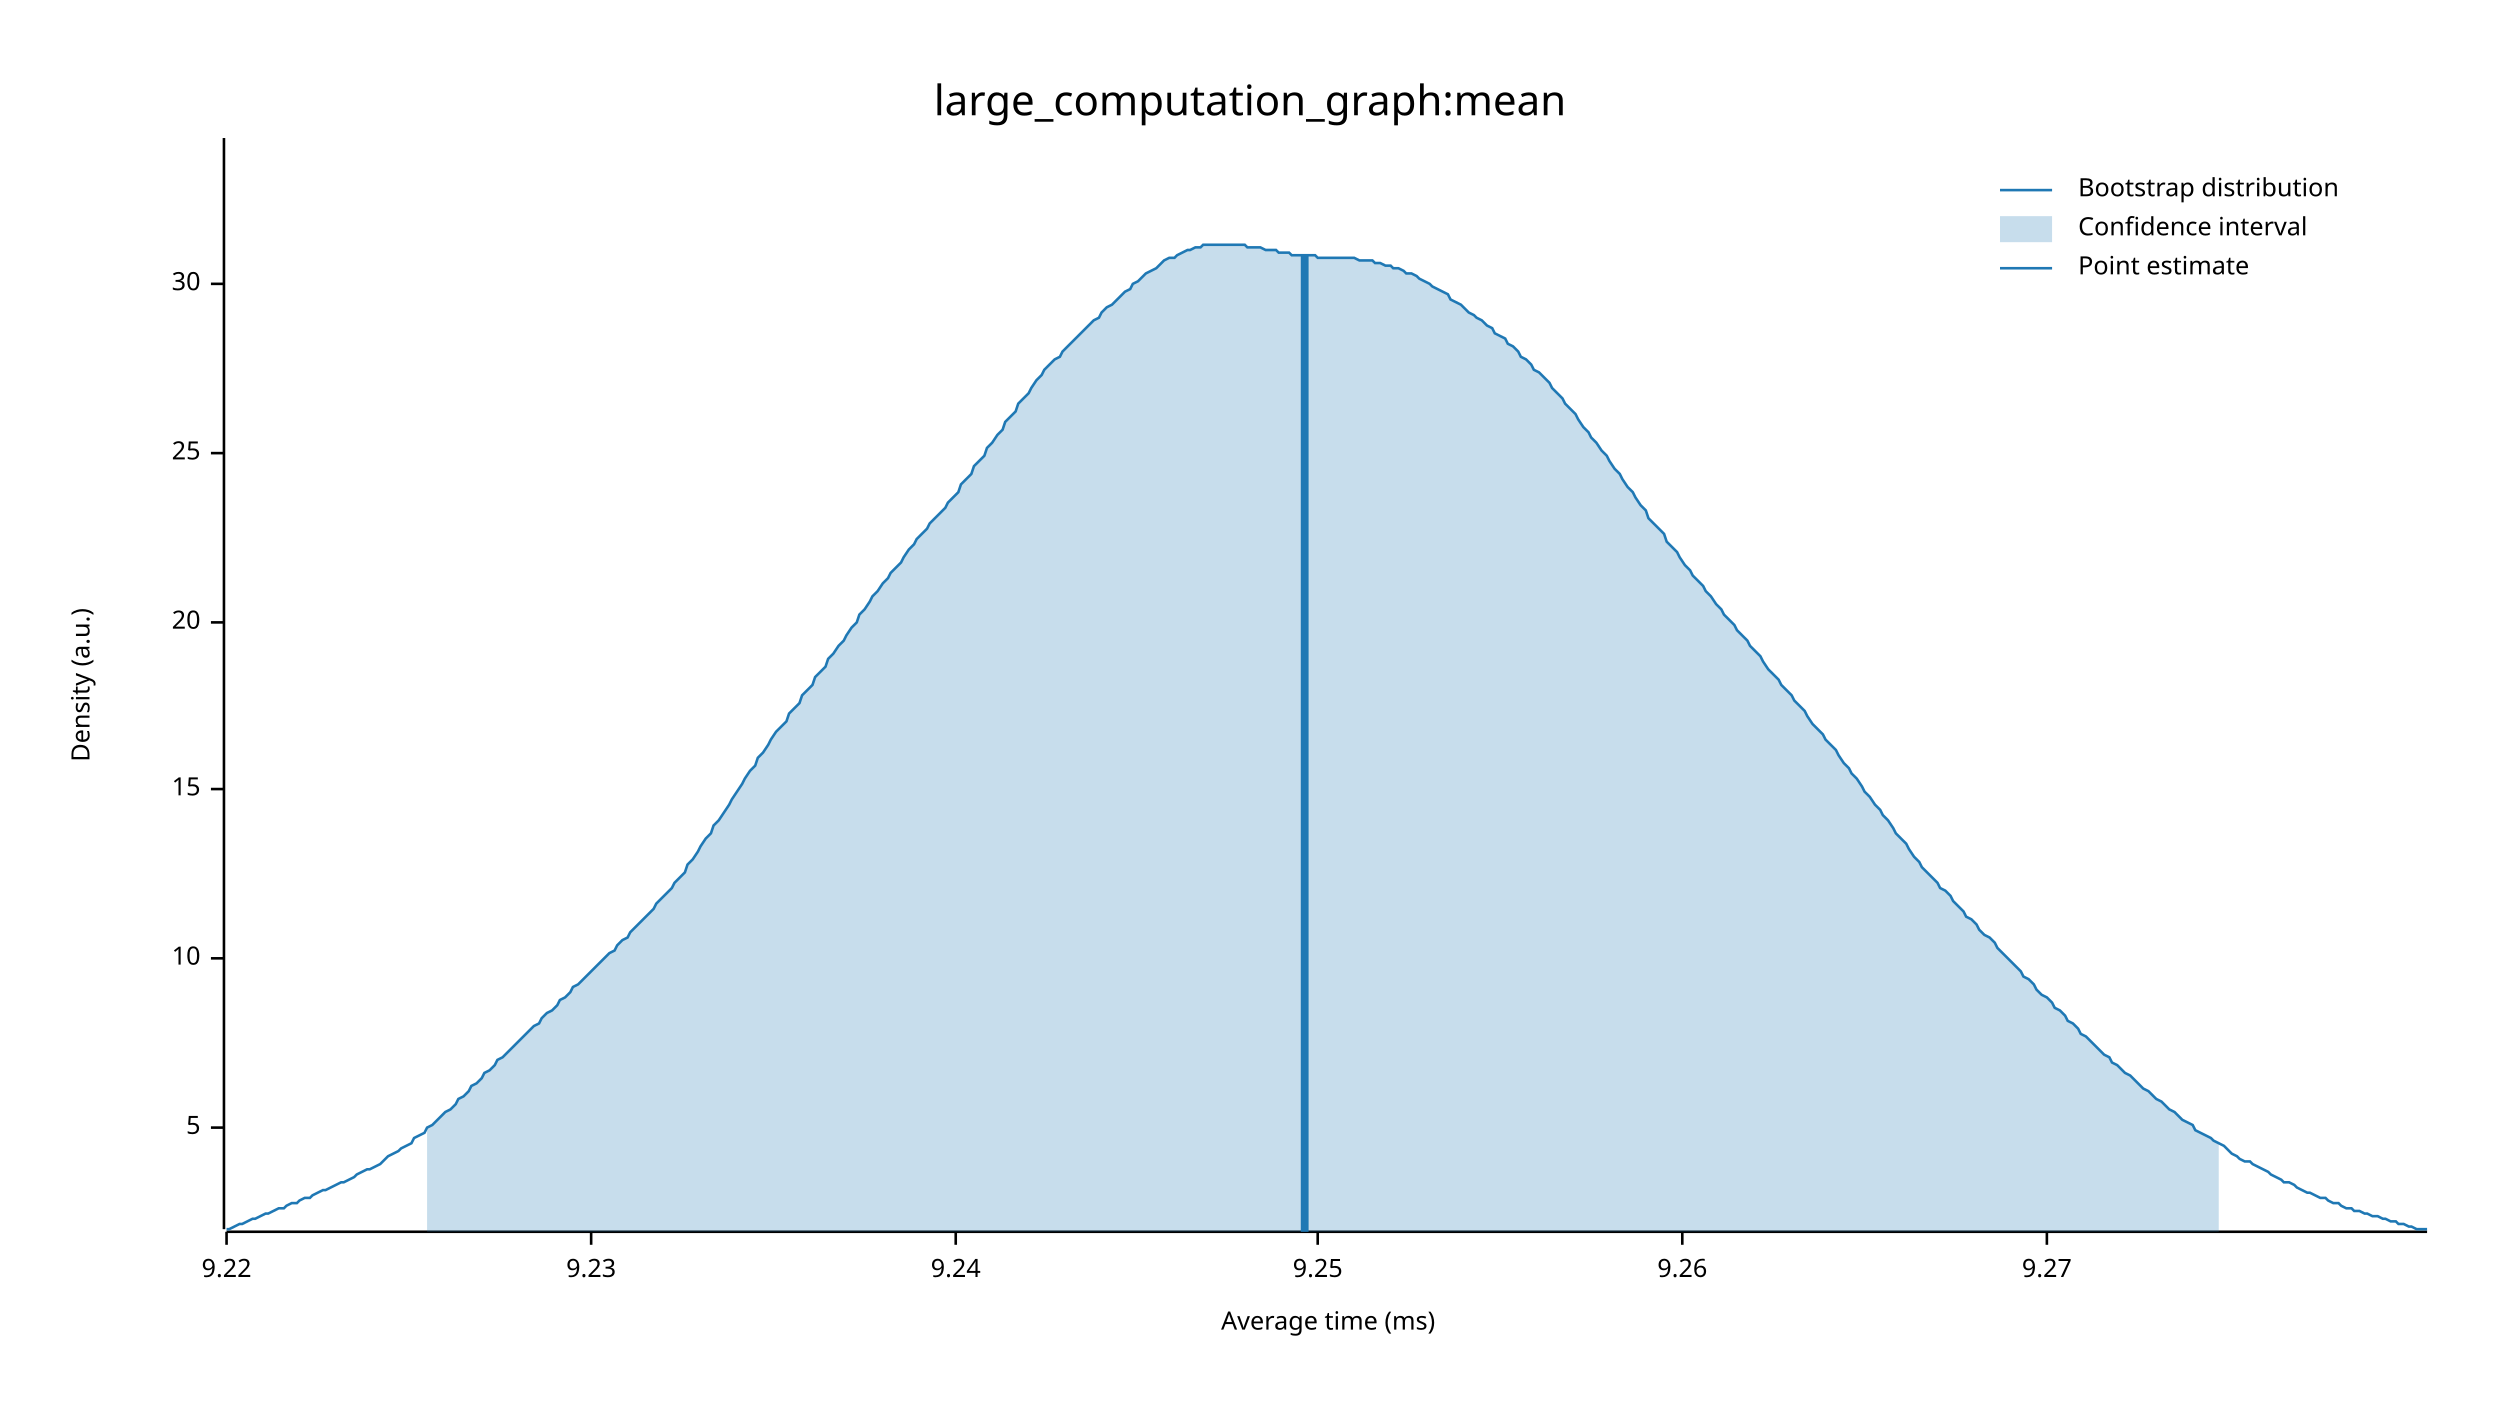
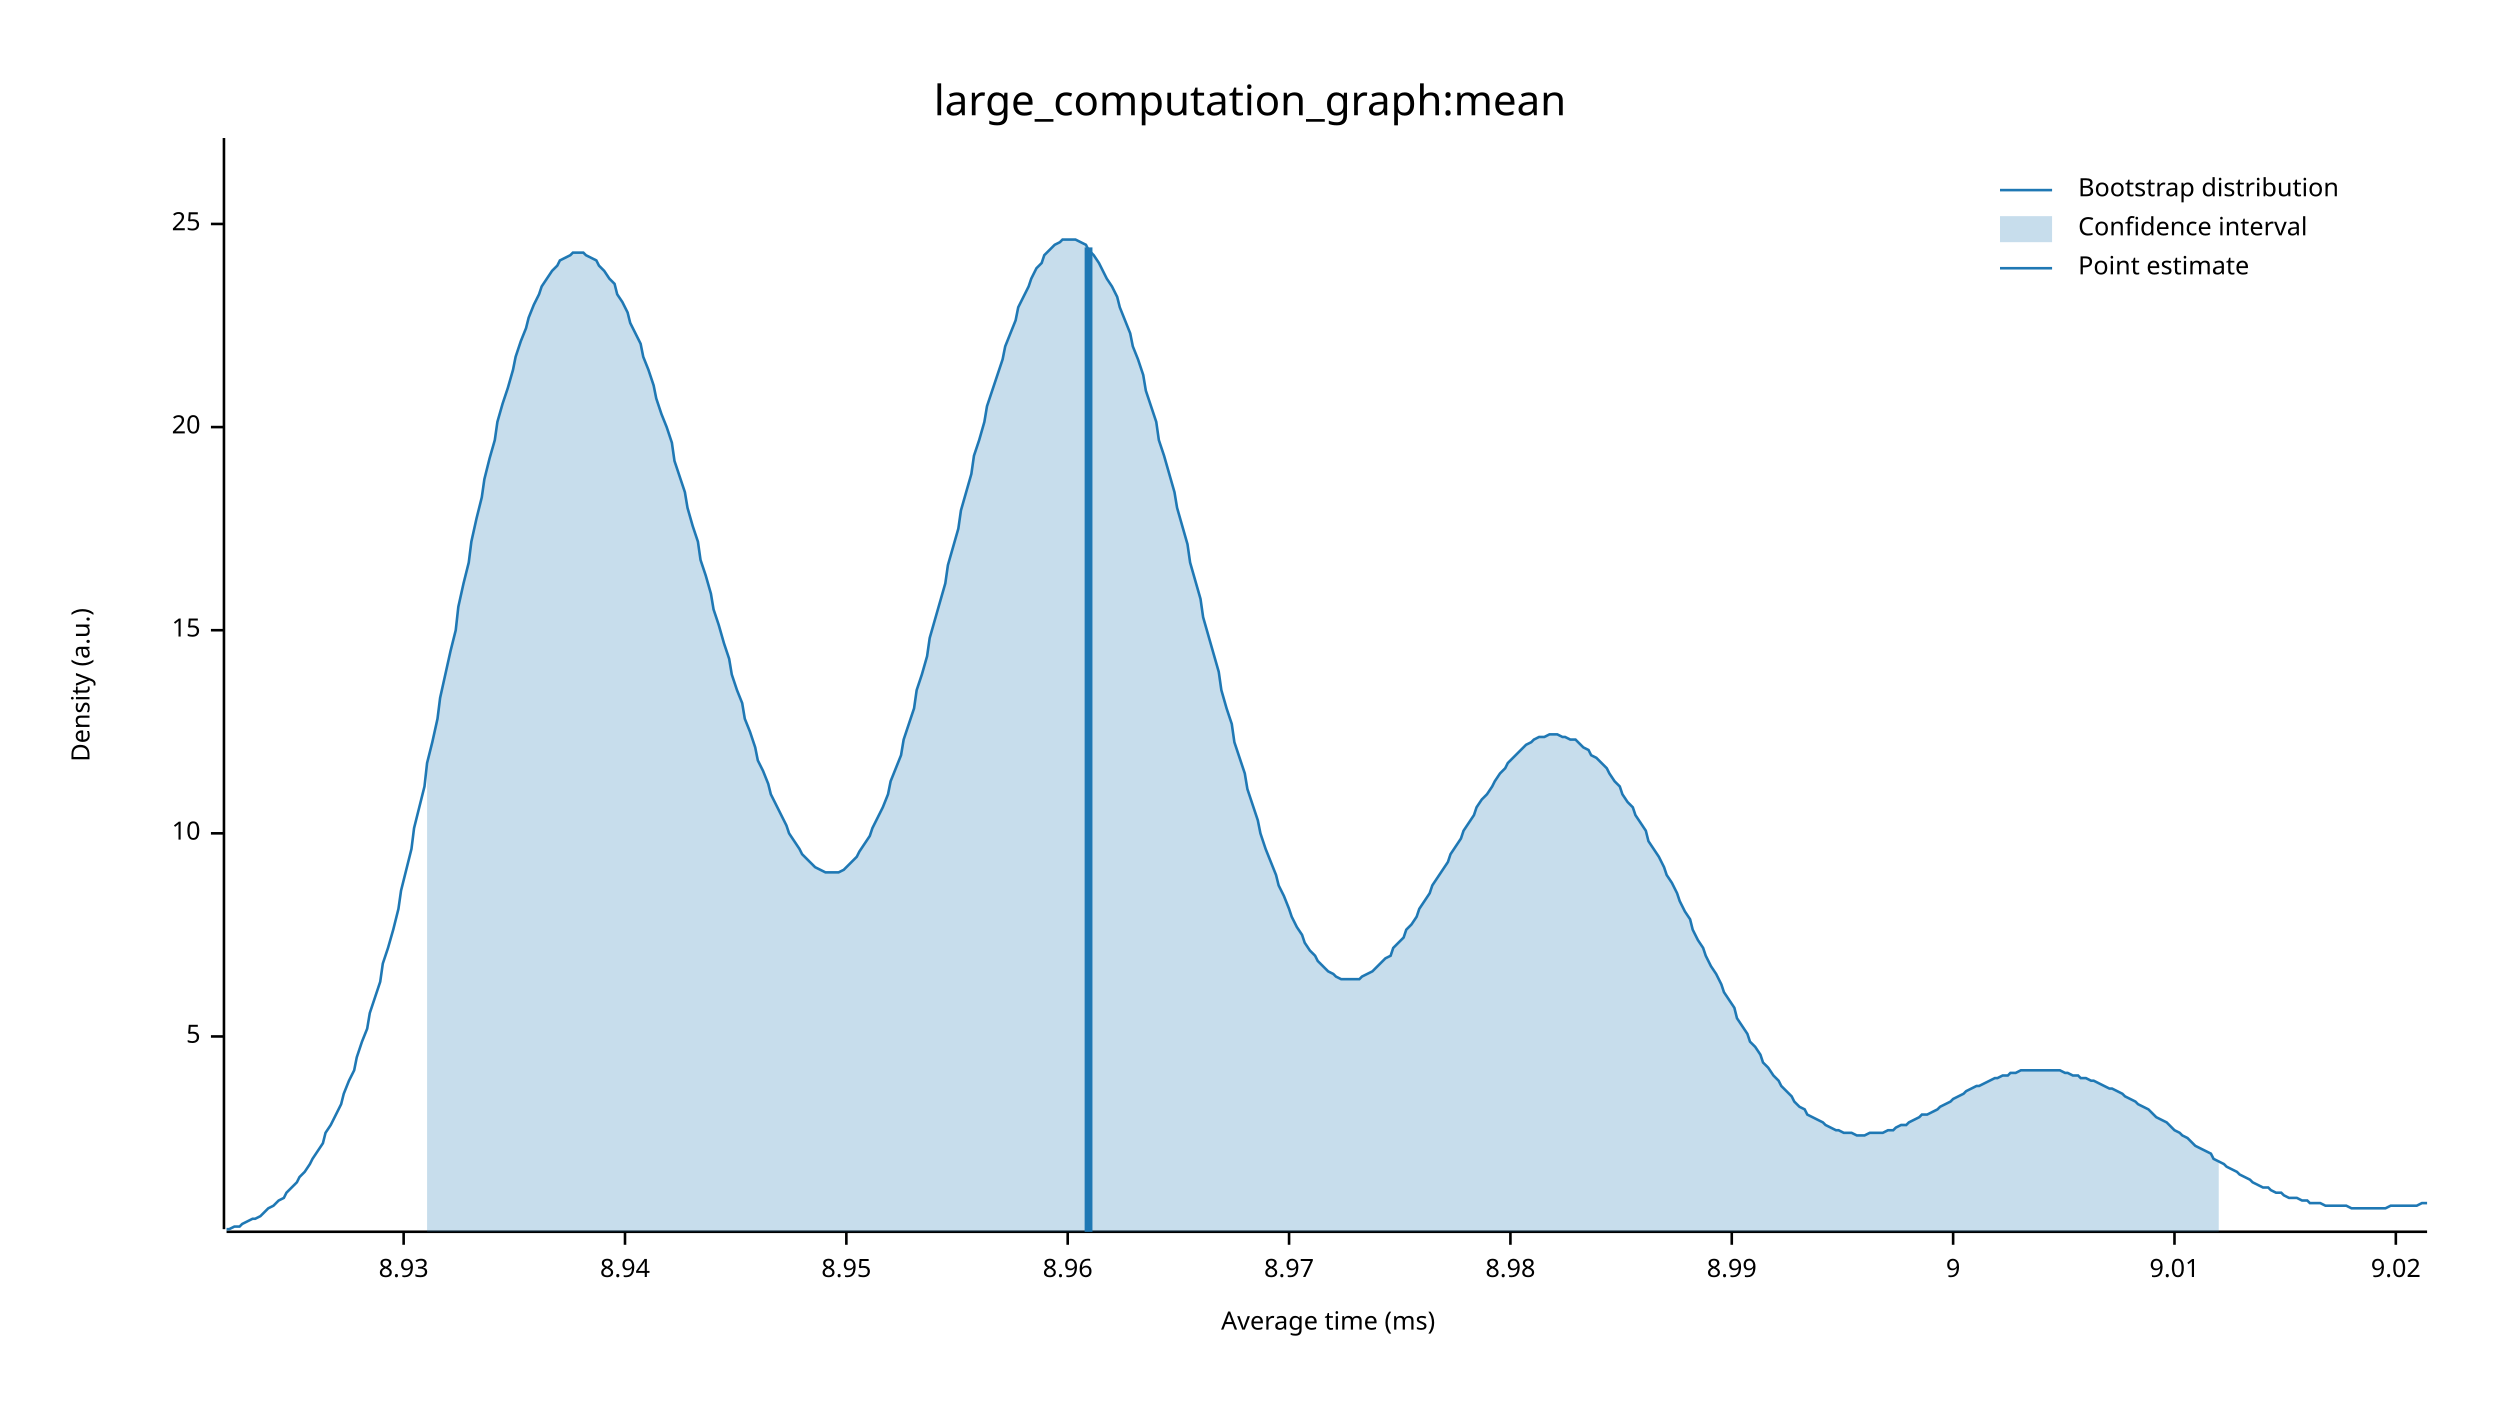
<svg xmlns="http://www.w3.org/2000/svg" width="960" height="540" viewBox="0 0 960 540">
  <text x="480" y="32" dy="0.76em" text-anchor="middle" font-family="sans-serif" font-size="16.129" opacity="1" fill="#000000">
large_computation_graph:mean
</text>
  <text x="27" y="263" dy="0.76em" text-anchor="middle" font-family="sans-serif" font-size="9.677" opacity="1" fill="#000000" transform="rotate(270, 27, 263)">
Density (a.u.)
</text>
  <text x="510" y="513" dy="-0.5ex" text-anchor="middle" font-family="sans-serif" font-size="9.677" opacity="1" fill="#000000">
Average time (ms)
</text>
  <polyline fill="none" opacity="1" stroke="#000000" stroke-width="1" points="86,53 86,472 " />
-   <text x="77" y="433" dy="0.5ex" text-anchor="end" font-family="sans-serif" font-size="9.677" opacity="1" fill="#000000">
+   <text x="77" y="398" dy="0.5ex" text-anchor="end" font-family="sans-serif" font-size="9.677" opacity="1" fill="#000000">
5
</text>
-   <polyline fill="none" opacity="1" stroke="#000000" stroke-width="1" points="81,433 86,433 " />
-   <text x="77" y="368" dy="0.5ex" text-anchor="end" font-family="sans-serif" font-size="9.677" opacity="1" fill="#000000">
+   <polyline fill="none" opacity="1" stroke="#000000" stroke-width="1" points="81,398 86,398 " />
+   <text x="77" y="320" dy="0.5ex" text-anchor="end" font-family="sans-serif" font-size="9.677" opacity="1" fill="#000000">
10
</text>
-   <polyline fill="none" opacity="1" stroke="#000000" stroke-width="1" points="81,368 86,368 " />
-   <text x="77" y="303" dy="0.5ex" text-anchor="end" font-family="sans-serif" font-size="9.677" opacity="1" fill="#000000">
+   <polyline fill="none" opacity="1" stroke="#000000" stroke-width="1" points="81,320 86,320 " />
+   <text x="77" y="242" dy="0.5ex" text-anchor="end" font-family="sans-serif" font-size="9.677" opacity="1" fill="#000000">
15
</text>
-   <polyline fill="none" opacity="1" stroke="#000000" stroke-width="1" points="81,303 86,303 " />
-   <text x="77" y="239" dy="0.5ex" text-anchor="end" font-family="sans-serif" font-size="9.677" opacity="1" fill="#000000">
+   <polyline fill="none" opacity="1" stroke="#000000" stroke-width="1" points="81,242 86,242 " />
+   <text x="77" y="164" dy="0.5ex" text-anchor="end" font-family="sans-serif" font-size="9.677" opacity="1" fill="#000000">
20
</text>
-   <polyline fill="none" opacity="1" stroke="#000000" stroke-width="1" points="81,239 86,239 " />
-   <text x="77" y="174" dy="0.5ex" text-anchor="end" font-family="sans-serif" font-size="9.677" opacity="1" fill="#000000">
+   <polyline fill="none" opacity="1" stroke="#000000" stroke-width="1" points="81,164 86,164 " />
+   <text x="77" y="86" dy="0.5ex" text-anchor="end" font-family="sans-serif" font-size="9.677" opacity="1" fill="#000000">
25
</text>
-   <polyline fill="none" opacity="1" stroke="#000000" stroke-width="1" points="81,174 86,174 " />
-   <text x="77" y="109" dy="0.5ex" text-anchor="end" font-family="sans-serif" font-size="9.677" opacity="1" fill="#000000">
- 30
+   <polyline fill="none" opacity="1" stroke="#000000" stroke-width="1" points="81,86 86,86 " />
+   <polyline fill="none" opacity="1" stroke="#000000" stroke-width="1" points="87,473 932,473 " />
+   <text x="155" y="483" dy="0.76em" text-anchor="middle" font-family="sans-serif" font-size="9.677" opacity="1" fill="#000000">
+ 8.93
</text>
-   <polyline fill="none" opacity="1" stroke="#000000" stroke-width="1" points="81,109 86,109 " />
-   <polyline fill="none" opacity="1" stroke="#000000" stroke-width="1" points="87,473 932,473 " />
-   <text x="87" y="483" dy="0.76em" text-anchor="middle" font-family="sans-serif" font-size="9.677" opacity="1" fill="#000000">
- 9.22
+   <polyline fill="none" opacity="1" stroke="#000000" stroke-width="1" points="155,473 155,478 " />
+   <text x="240" y="483" dy="0.76em" text-anchor="middle" font-family="sans-serif" font-size="9.677" opacity="1" fill="#000000">
+ 8.94
</text>
-   <polyline fill="none" opacity="1" stroke="#000000" stroke-width="1" points="87,473 87,478 " />
-   <text x="227" y="483" dy="0.76em" text-anchor="middle" font-family="sans-serif" font-size="9.677" opacity="1" fill="#000000">
- 9.23
+   <polyline fill="none" opacity="1" stroke="#000000" stroke-width="1" points="240,473 240,478 " />
+   <text x="325" y="483" dy="0.76em" text-anchor="middle" font-family="sans-serif" font-size="9.677" opacity="1" fill="#000000">
+ 8.95
</text>
-   <polyline fill="none" opacity="1" stroke="#000000" stroke-width="1" points="227,473 227,478 " />
-   <text x="367" y="483" dy="0.76em" text-anchor="middle" font-family="sans-serif" font-size="9.677" opacity="1" fill="#000000">
- 9.24
+   <polyline fill="none" opacity="1" stroke="#000000" stroke-width="1" points="325,473 325,478 " />
+   <text x="410" y="483" dy="0.76em" text-anchor="middle" font-family="sans-serif" font-size="9.677" opacity="1" fill="#000000">
+ 8.96
</text>
-   <polyline fill="none" opacity="1" stroke="#000000" stroke-width="1" points="367,473 367,478 " />
-   <text x="506" y="483" dy="0.76em" text-anchor="middle" font-family="sans-serif" font-size="9.677" opacity="1" fill="#000000">
- 9.25
+   <polyline fill="none" opacity="1" stroke="#000000" stroke-width="1" points="410,473 410,478 " />
+   <text x="495" y="483" dy="0.76em" text-anchor="middle" font-family="sans-serif" font-size="9.677" opacity="1" fill="#000000">
+ 8.97
</text>
-   <polyline fill="none" opacity="1" stroke="#000000" stroke-width="1" points="506,473 506,478 " />
-   <text x="646" y="483" dy="0.76em" text-anchor="middle" font-family="sans-serif" font-size="9.677" opacity="1" fill="#000000">
- 9.26
+   <polyline fill="none" opacity="1" stroke="#000000" stroke-width="1" points="495,473 495,478 " />
+   <text x="580" y="483" dy="0.76em" text-anchor="middle" font-family="sans-serif" font-size="9.677" opacity="1" fill="#000000">
+ 8.98
</text>
-   <polyline fill="none" opacity="1" stroke="#000000" stroke-width="1" points="646,473 646,478 " />
-   <text x="786" y="483" dy="0.76em" text-anchor="middle" font-family="sans-serif" font-size="9.677" opacity="1" fill="#000000">
- 9.27
+   <polyline fill="none" opacity="1" stroke="#000000" stroke-width="1" points="580,473 580,478 " />
+   <text x="665" y="483" dy="0.76em" text-anchor="middle" font-family="sans-serif" font-size="9.677" opacity="1" fill="#000000">
+ 8.99
</text>
-   <polyline fill="none" opacity="1" stroke="#000000" stroke-width="1" points="786,473 786,478 " />
-   <polyline fill="none" opacity="1" stroke="#1F78B4" stroke-width="1" points="87,472 88,472 90,471 92,470 93,470 95,469 97,468 98,468 100,467 102,466 103,466 105,465 107,464 109,464 110,463 112,462 114,462 115,461 117,460 119,460 120,459 122,458 124,457 125,457 127,456 129,455 131,454 132,454 134,453 136,452 137,451 139,450 141,449 142,449 144,448 146,447 147,446 149,444 151,443 153,442 154,441 156,440 158,439 159,437 161,436 163,435 164,433 166,432 168,430 169,429 171,427 173,426 175,424 176,422 178,421 180,419 181,417 183,416 185,414 186,412 188,411 190,409 191,407 193,406 195,404 197,402 198,401 200,399 202,397 203,396 205,394 207,393 208,391 210,389 212,388 214,386 215,384 217,383 219,381 220,379 222,378 224,376 225,375 227,373 229,371 230,370 232,368 234,366 236,365 237,363 239,361 241,360 242,358 244,356 246,354 247,353 249,351 251,349 252,347 254,345 256,343 258,341 259,339 261,337 263,335 264,332 266,330 268,327 269,325 271,322 273,320 274,317 276,315 278,312 280,309 281,307 283,304 285,301 286,299 288,296 290,294 291,291 293,289 295,286 296,284 298,281 300,279 302,277 303,274 305,272 307,270 308,267 310,265 312,263 313,260 315,258 317,256 318,253 320,251 322,248 324,246 325,244 327,241 329,239 330,236 332,234 334,231 335,229 337,227 339,224 341,222 342,220 344,218 346,216 347,214 349,211 351,209 352,207 354,205 356,203 357,201 359,199 361,197 363,195 364,193 366,191 368,189 369,186 371,184 373,182 374,179 376,177 378,175 379,172 381,170 383,167 385,165 386,162 388,160 390,158 391,155 393,153 395,151 396,149 398,146 400,144 401,142 403,140 405,138 407,137 408,135 410,133 412,131 413,130 415,128 417,126 418,125 420,123 422,122 423,120 425,118 427,117 429,115 430,114 432,112 434,111 435,109 437,108 439,106 440,105 442,104 444,103 445,102 447,100 449,99 451,99 452,98 454,97 456,96 457,96 459,95 461,95 462,94 464,94 466,94 468,94 469,94 471,94 473,94 474,94 476,94 478,94 479,95 481,95 483,95 484,95 486,96 488,96 490,96 491,97 493,97 495,97 496,98 498,98 500,98 501,98 503,98 505,98 506,99 508,99 510,99 512,99 513,99 515,99 517,99 518,99 520,99 522,100 523,100 525,100 527,100 528,101 530,101 532,102 534,102 535,103 537,103 539,104 540,105 542,105 544,106 545,107 547,108 549,109 550,110 552,111 554,112 556,113 557,115 559,116 561,117 562,118 564,120 566,121 567,122 569,123 571,125 573,126 574,128 576,129 578,130 579,132 581,133 583,135 584,137 586,138 588,140 589,142 591,143 593,145 595,147 596,149 598,151 600,153 601,155 603,157 605,159 606,161 608,164 610,166 611,168 613,170 615,173 617,175 618,177 620,180 622,182 623,184 625,187 627,189 628,191 630,194 632,196 633,199 635,201 637,203 639,205 640,208 642,210 644,212 645,214 647,217 649,219 650,221 652,223 654,225 655,227 657,229 659,232 661,234 662,236 664,238 666,240 667,242 669,244 671,246 672,248 674,250 676,252 677,254 679,257 681,259 683,261 684,263 686,265 688,267 689,269 691,271 693,273 694,275 696,278 698,280 700,282 701,284 703,286 705,288 706,290 708,293 710,295 711,297 713,299 715,302 716,304 718,306 720,309 722,311 723,313 725,315 727,318 728,320 730,322 732,324 733,326 735,329 737,331 738,333 740,335 742,337 744,339 745,341 747,342 749,344 750,346 752,348 754,350 755,352 757,353 759,355 760,357 762,359 764,360 766,362 767,364 769,366 771,368 772,369 774,371 776,373 777,375 779,376 781,378 782,380 784,382 786,383 788,385 789,387 791,388 793,390 794,392 796,393 798,395 799,397 801,398 803,400 804,401 806,403 808,405 810,406 811,408 813,409 815,411 816,412 818,413 820,415 821,416 823,418 825,419 827,421 828,422 830,423 832,425 833,426 835,427 837,429 838,430 840,431 842,432 843,434 845,435 847,436 849,437 850,438 852,439 854,440 855,441 857,443 859,444 860,445 862,446 864,446 865,447 867,448 869,449 871,450 872,451 874,452 876,453 877,454 879,454 881,455 882,456 884,457 886,458 887,458 889,459 891,460 893,460 894,461 896,462 898,462 899,463 901,464 903,464 904,465 906,465 908,466 909,466 911,467 913,467 915,468 916,468 918,469 920,469 921,470 923,470 925,471 926,471 928,472 930,472 932,472 " />
-   <polygon opacity="0.25" fill="#1F78B4" points="164,433 166,432 168,430 169,429 171,427 173,426 175,424 176,422 178,421 180,419 181,417 183,416 185,414 186,412 188,411 190,409 191,407 193,406 195,404 197,402 198,401 200,399 202,397 203,396 205,394 207,393 208,391 210,389 212,388 214,386 215,384 217,383 219,381 220,379 222,378 224,376 225,375 227,373 229,371 230,370 232,368 234,366 236,365 237,363 239,361 241,360 242,358 244,356 246,354 247,353 249,351 251,349 252,347 254,345 256,343 258,341 259,339 261,337 263,335 264,332 266,330 268,327 269,325 271,322 273,320 274,317 276,315 278,312 280,309 281,307 283,304 285,301 286,299 288,296 290,294 291,291 293,289 295,286 296,284 298,281 300,279 302,277 303,274 305,272 307,270 308,267 310,265 312,263 313,260 315,258 317,256 318,253 320,251 322,248 324,246 325,244 327,241 329,239 330,236 332,234 334,231 335,229 337,227 339,224 341,222 342,220 344,218 346,216 347,214 349,211 351,209 352,207 354,205 356,203 357,201 359,199 361,197 363,195 364,193 366,191 368,189 369,186 371,184 373,182 374,179 376,177 378,175 379,172 381,170 383,167 385,165 386,162 388,160 390,158 391,155 393,153 395,151 396,149 398,146 400,144 401,142 403,140 405,138 407,137 408,135 410,133 412,131 413,130 415,128 417,126 418,125 420,123 422,122 423,120 425,118 427,117 429,115 430,114 432,112 434,111 435,109 437,108 439,106 440,105 442,104 444,103 445,102 447,100 449,99 451,99 452,98 454,97 456,96 457,96 459,95 461,95 462,94 464,94 466,94 468,94 469,94 471,94 473,94 474,94 476,94 478,94 479,95 481,95 483,95 484,95 486,96 488,96 490,96 491,97 493,97 495,97 496,98 498,98 500,98 501,98 503,98 505,98 506,99 508,99 510,99 512,99 513,99 515,99 517,99 518,99 520,99 522,100 523,100 525,100 527,100 528,101 530,101 532,102 534,102 535,103 537,103 539,104 540,105 542,105 544,106 545,107 547,108 549,109 550,110 552,111 554,112 556,113 557,115 559,116 561,117 562,118 564,120 566,121 567,122 569,123 571,125 573,126 574,128 576,129 578,130 579,132 581,133 583,135 584,137 586,138 588,140 589,142 591,143 593,145 595,147 596,149 598,151 600,153 601,155 603,157 605,159 606,161 608,164 610,166 611,168 613,170 615,173 617,175 618,177 620,180 622,182 623,184 625,187 627,189 628,191 630,194 632,196 633,199 635,201 637,203 639,205 640,208 642,210 644,212 645,214 647,217 649,219 650,221 652,223 654,225 655,227 657,229 659,232 661,234 662,236 664,238 666,240 667,242 669,244 671,246 672,248 674,250 676,252 677,254 679,257 681,259 683,261 684,263 686,265 688,267 689,269 691,271 693,273 694,275 696,278 698,280 700,282 701,284 703,286 705,288 706,290 708,293 710,295 711,297 713,299 715,302 716,304 718,306 720,309 722,311 723,313 725,315 727,318 728,320 730,322 732,324 733,326 735,329 737,331 738,333 740,335 742,337 744,339 745,341 747,342 749,344 750,346 752,348 754,350 755,352 757,353 759,355 760,357 762,359 764,360 766,362 767,364 769,366 771,368 772,369 774,371 776,373 777,375 779,376 781,378 782,380 784,382 786,383 788,385 789,387 791,388 793,390 794,392 796,393 798,395 799,397 801,398 803,400 804,401 806,403 808,405 810,406 811,408 813,409 815,411 816,412 818,413 820,415 821,416 823,418 825,419 827,421 828,422 830,423 832,425 833,426 835,427 837,429 838,430 840,431 842,432 843,434 845,435 847,436 849,437 850,438 852,439 852,473 164,473 " />
-   <polyline fill="none" opacity="1" stroke="#1F78B4" stroke-width="3" points="501,473 501,98 " />
+   <polyline fill="none" opacity="1" stroke="#000000" stroke-width="1" points="665,473 665,478 " />
+   <text x="750" y="483" dy="0.76em" text-anchor="middle" font-family="sans-serif" font-size="9.677" opacity="1" fill="#000000">
+ 9
+ </text>
+   <polyline fill="none" opacity="1" stroke="#000000" stroke-width="1" points="750,473 750,478 " />
+   <text x="835" y="483" dy="0.76em" text-anchor="middle" font-family="sans-serif" font-size="9.677" opacity="1" fill="#000000">
+ 9.01
+ </text>
+   <polyline fill="none" opacity="1" stroke="#000000" stroke-width="1" points="835,473 835,478 " />
+   <text x="920" y="483" dy="0.76em" text-anchor="middle" font-family="sans-serif" font-size="9.677" opacity="1" fill="#000000">
+ 9.02
+ </text>
+   <polyline fill="none" opacity="1" stroke="#000000" stroke-width="1" points="920,473 920,478 " />
+   <polyline fill="none" opacity="1" stroke="#1F78B4" stroke-width="1" points="87,472 88,472 90,471 92,471 93,470 95,469 97,468 98,468 100,467 102,465 103,464 105,463 107,461 109,460 110,458 112,456 114,454 115,452 117,450 119,447 120,445 122,442 124,439 125,435 127,432 129,428 131,424 132,420 134,415 136,411 137,406 139,400 141,395 142,389 144,383 146,377 147,370 149,364 151,357 153,349 154,342 156,334 158,326 159,318 161,310 163,302 164,293 166,285 168,276 169,268 171,259 173,250 175,242 176,233 178,224 180,216 181,208 183,199 185,191 186,184 188,176 190,169 191,162 193,155 195,149 197,142 198,137 200,131 202,126 203,122 205,117 207,113 208,110 210,107 212,104 214,102 215,100 217,99 219,98 220,97 222,97 224,97 225,98 227,99 229,100 230,102 232,104 234,107 236,109 237,113 239,116 241,120 242,124 244,128 246,132 247,137 249,142 251,148 252,153 254,159 256,164 258,170 259,177 261,183 263,189 264,195 266,202 268,208 269,215 271,221 273,228 274,234 276,240 278,247 280,253 281,259 283,265 285,270 286,276 288,281 290,287 291,292 293,296 295,301 296,305 298,309 300,313 302,317 303,320 305,323 307,326 308,328 310,330 312,332 313,333 315,334 317,335 318,335 320,335 322,335 324,334 325,333 327,331 329,329 330,327 332,324 334,321 335,318 337,314 339,310 341,305 342,300 344,295 346,290 347,284 349,278 351,272 352,265 354,259 356,252 357,245 359,238 361,231 363,224 364,217 366,210 368,203 369,196 371,189 373,182 374,175 376,169 378,162 379,156 381,150 383,144 385,138 386,133 388,128 390,123 391,118 393,114 395,110 396,107 398,103 400,101 401,98 403,96 405,94 407,93 408,92 410,92 412,92 413,92 415,93 417,94 418,96 420,98 422,101 423,103 425,107 427,110 429,114 430,118 432,123 434,128 435,133 437,138 439,144 440,150 442,156 444,162 445,169 447,175 449,182 451,189 452,195 454,202 456,209 457,216 459,223 461,230 462,237 464,244 466,251 468,258 469,265 471,272 473,278 474,285 476,291 478,297 479,303 481,309 483,315 484,320 486,326 488,331 490,336 491,340 493,344 495,349 496,352 498,356 500,359 501,362 503,365 505,367 506,369 508,371 510,373 512,374 513,375 515,376 517,376 518,376 520,376 522,376 523,375 525,374 527,373 528,372 530,370 532,368 534,367 535,364 537,362 539,360 540,357 542,355 544,352 545,349 547,346 549,343 550,340 552,337 554,334 556,331 557,328 559,325 561,322 562,319 564,316 566,313 567,310 569,307 571,305 573,302 574,300 576,297 578,295 579,293 581,291 583,289 584,288 586,286 588,285 589,284 591,283 593,283 595,282 596,282 598,282 600,283 601,283 603,284 605,284 606,285 608,287 610,288 611,290 613,291 615,293 617,295 618,297 620,300 622,302 623,305 625,308 627,310 628,313 630,316 632,319 633,323 635,326 637,329 639,333 640,336 642,339 644,343 645,346 647,350 649,353 650,357 652,361 654,364 655,367 657,371 659,374 661,378 662,381 664,384 666,387 667,391 669,394 671,397 672,400 674,402 676,405 677,408 679,410 681,413 683,415 684,417 686,419 688,421 689,423 691,425 693,426 694,428 696,429 698,430 700,431 701,432 703,433 705,434 706,434 708,435 710,435 711,435 713,436 715,436 716,436 718,435 720,435 722,435 723,435 725,434 727,434 728,433 730,432 732,432 733,431 735,430 737,429 738,428 740,428 742,427 744,426 745,425 747,424 749,423 750,422 752,421 754,420 755,419 757,418 759,417 760,417 762,416 764,415 766,414 767,414 769,413 771,413 772,412 774,412 776,411 777,411 779,411 781,411 782,411 784,411 786,411 788,411 789,411 791,411 793,412 794,412 796,413 798,413 799,414 801,414 803,415 804,415 806,416 808,417 810,418 811,418 813,419 815,420 816,421 818,422 820,423 821,424 823,425 825,426 827,428 828,429 830,430 832,431 833,432 835,434 837,435 838,436 840,437 842,439 843,440 845,441 847,442 849,443 850,445 852,446 854,447 855,448 857,449 859,450 860,451 862,452 864,453 865,454 867,455 869,456 871,456 872,457 874,458 876,458 877,459 879,460 881,460 882,460 884,461 886,461 887,462 889,462 891,462 893,463 894,463 896,463 898,463 899,463 901,463 903,464 904,464 906,464 908,464 909,464 911,464 913,464 915,464 916,464 918,463 920,463 921,463 923,463 925,463 926,463 928,463 930,462 932,462 " />
+   <polygon opacity="0.25" fill="#1F78B4" points="164,293 166,285 168,276 169,268 171,259 173,250 175,242 176,233 178,224 180,216 181,208 183,199 185,191 186,184 188,176 190,169 191,162 193,155 195,149 197,142 198,137 200,131 202,126 203,122 205,117 207,113 208,110 210,107 212,104 214,102 215,100 217,99 219,98 220,97 222,97 224,97 225,98 227,99 229,100 230,102 232,104 234,107 236,109 237,113 239,116 241,120 242,124 244,128 246,132 247,137 249,142 251,148 252,153 254,159 256,164 258,170 259,177 261,183 263,189 264,195 266,202 268,208 269,215 271,221 273,228 274,234 276,240 278,247 280,253 281,259 283,265 285,270 286,276 288,281 290,287 291,292 293,296 295,301 296,305 298,309 300,313 302,317 303,320 305,323 307,326 308,328 310,330 312,332 313,333 315,334 317,335 318,335 320,335 322,335 324,334 325,333 327,331 329,329 330,327 332,324 334,321 335,318 337,314 339,310 341,305 342,300 344,295 346,290 347,284 349,278 351,272 352,265 354,259 356,252 357,245 359,238 361,231 363,224 364,217 366,210 368,203 369,196 371,189 373,182 374,175 376,169 378,162 379,156 381,150 383,144 385,138 386,133 388,128 390,123 391,118 393,114 395,110 396,107 398,103 400,101 401,98 403,96 405,94 407,93 408,92 410,92 412,92 413,92 415,93 417,94 418,96 420,98 422,101 423,103 425,107 427,110 429,114 430,118 432,123 434,128 435,133 437,138 439,144 440,150 442,156 444,162 445,169 447,175 449,182 451,189 452,195 454,202 456,209 457,216 459,223 461,230 462,237 464,244 466,251 468,258 469,265 471,272 473,278 474,285 476,291 478,297 479,303 481,309 483,315 484,320 486,326 488,331 490,336 491,340 493,344 495,349 496,352 498,356 500,359 501,362 503,365 505,367 506,369 508,371 510,373 512,374 513,375 515,376 517,376 518,376 520,376 522,376 523,375 525,374 527,373 528,372 530,370 532,368 534,367 535,364 537,362 539,360 540,357 542,355 544,352 545,349 547,346 549,343 550,340 552,337 554,334 556,331 557,328 559,325 561,322 562,319 564,316 566,313 567,310 569,307 571,305 573,302 574,300 576,297 578,295 579,293 581,291 583,289 584,288 586,286 588,285 589,284 591,283 593,283 595,282 596,282 598,282 600,283 601,283 603,284 605,284 606,285 608,287 610,288 611,290 613,291 615,293 617,295 618,297 620,300 622,302 623,305 625,308 627,310 628,313 630,316 632,319 633,323 635,326 637,329 639,333 640,336 642,339 644,343 645,346 647,350 649,353 650,357 652,361 654,364 655,367 657,371 659,374 661,378 662,381 664,384 666,387 667,391 669,394 671,397 672,400 674,402 676,405 677,408 679,410 681,413 683,415 684,417 686,419 688,421 689,423 691,425 693,426 694,428 696,429 698,430 700,431 701,432 703,433 705,434 706,434 708,435 710,435 711,435 713,436 715,436 716,436 718,435 720,435 722,435 723,435 725,434 727,434 728,433 730,432 732,432 733,431 735,430 737,429 738,428 740,428 742,427 744,426 745,425 747,424 749,423 750,422 752,421 754,420 755,419 757,418 759,417 760,417 762,416 764,415 766,414 767,414 769,413 771,413 772,412 774,412 776,411 777,411 779,411 781,411 782,411 784,411 786,411 788,411 789,411 791,411 793,412 794,412 796,413 798,413 799,414 801,414 803,415 804,415 806,416 808,417 810,418 811,418 813,419 815,420 816,421 818,422 820,423 821,424 823,425 825,426 827,428 828,429 830,430 832,431 833,432 835,434 837,435 838,436 840,437 842,439 843,440 845,441 847,442 849,443 850,445 852,446 852,473 164,473 " />
+   <polyline fill="none" opacity="1" stroke="#1F78B4" stroke-width="3" points="418,473 418,95 " />
  <text x="798" y="68" dy="0.76em" text-anchor="start" font-family="sans-serif" font-size="9.677" opacity="1" fill="#000000">
Bootstrap distribution
</text>
  <text x="798" y="83" dy="0.76em" text-anchor="start" font-family="sans-serif" font-size="9.677" opacity="1" fill="#000000">
Confidence interval
</text>
  <text x="798" y="98" dy="0.76em" text-anchor="start" font-family="sans-serif" font-size="9.677" opacity="1" fill="#000000">
Point estimate
</text>
  <polyline fill="none" opacity="1" stroke="#1F78B4" stroke-width="1" points="768,73 788,73 " />
  <rect x="768" y="83" width="20" height="10" opacity="0.25" fill="#1F78B4" stroke="none" />
  <polyline fill="none" opacity="1" stroke="#1F78B4" stroke-width="1" points="768,103 788,103 " />
</svg>
